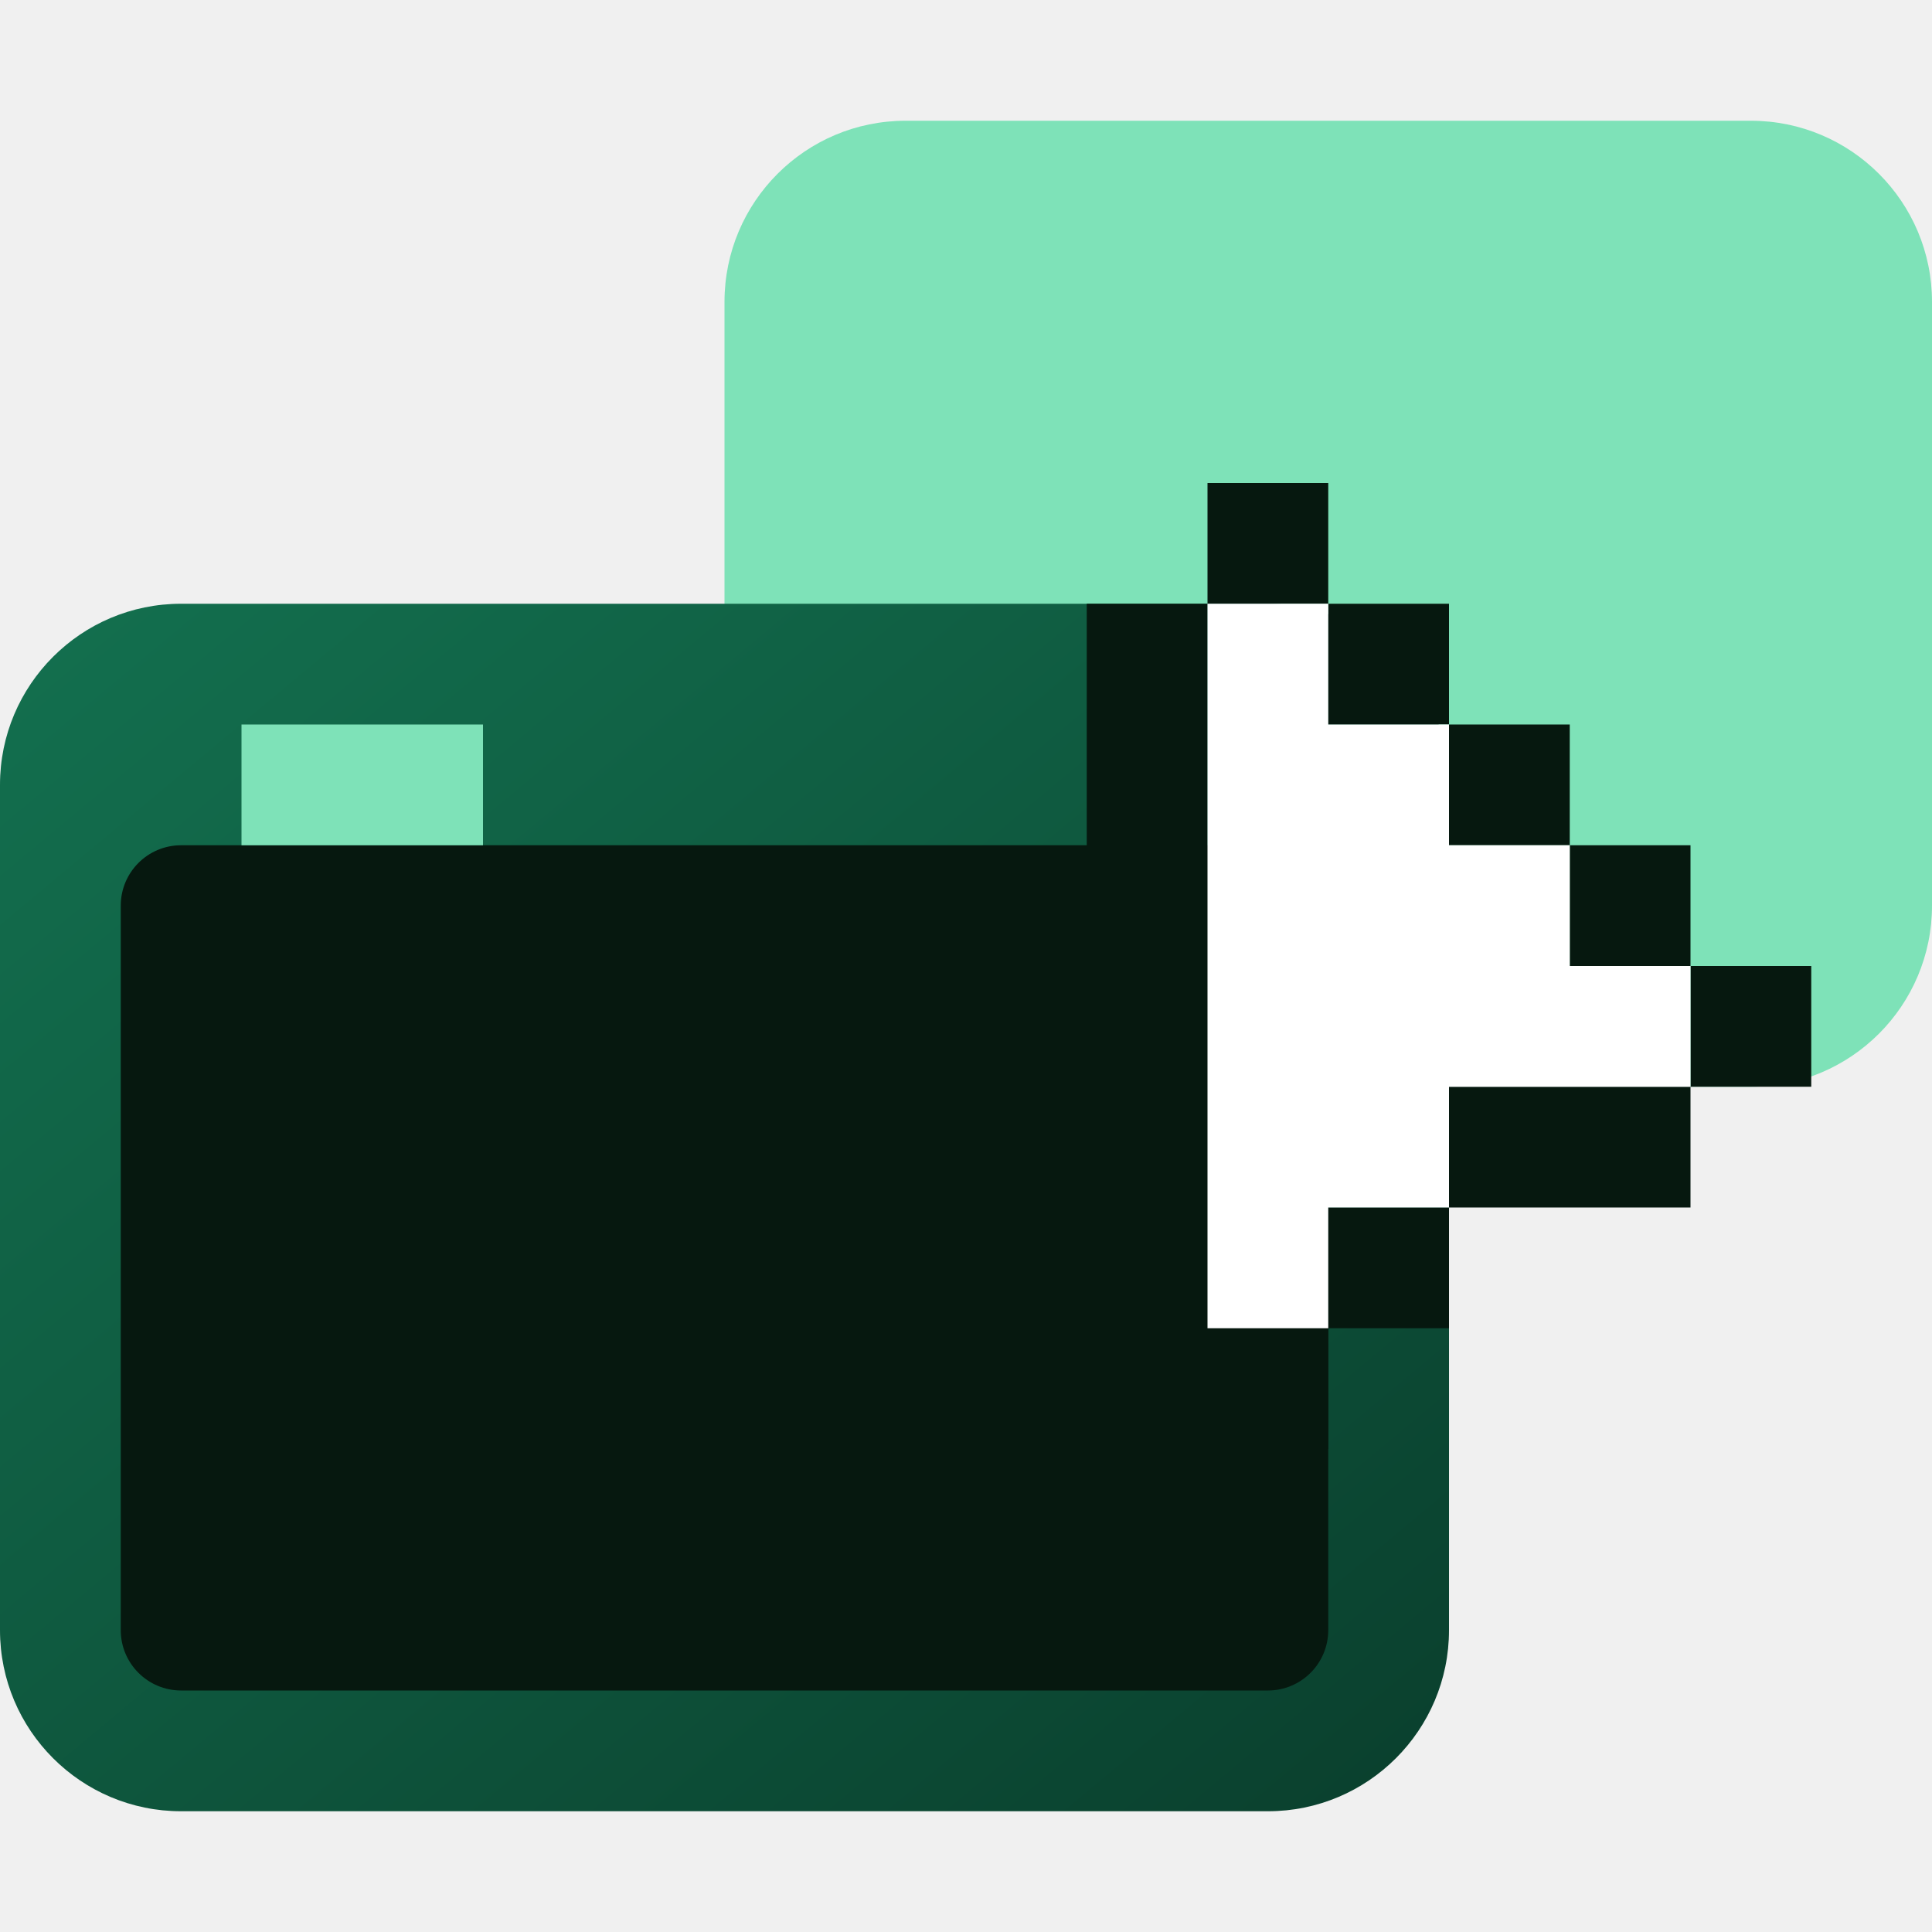
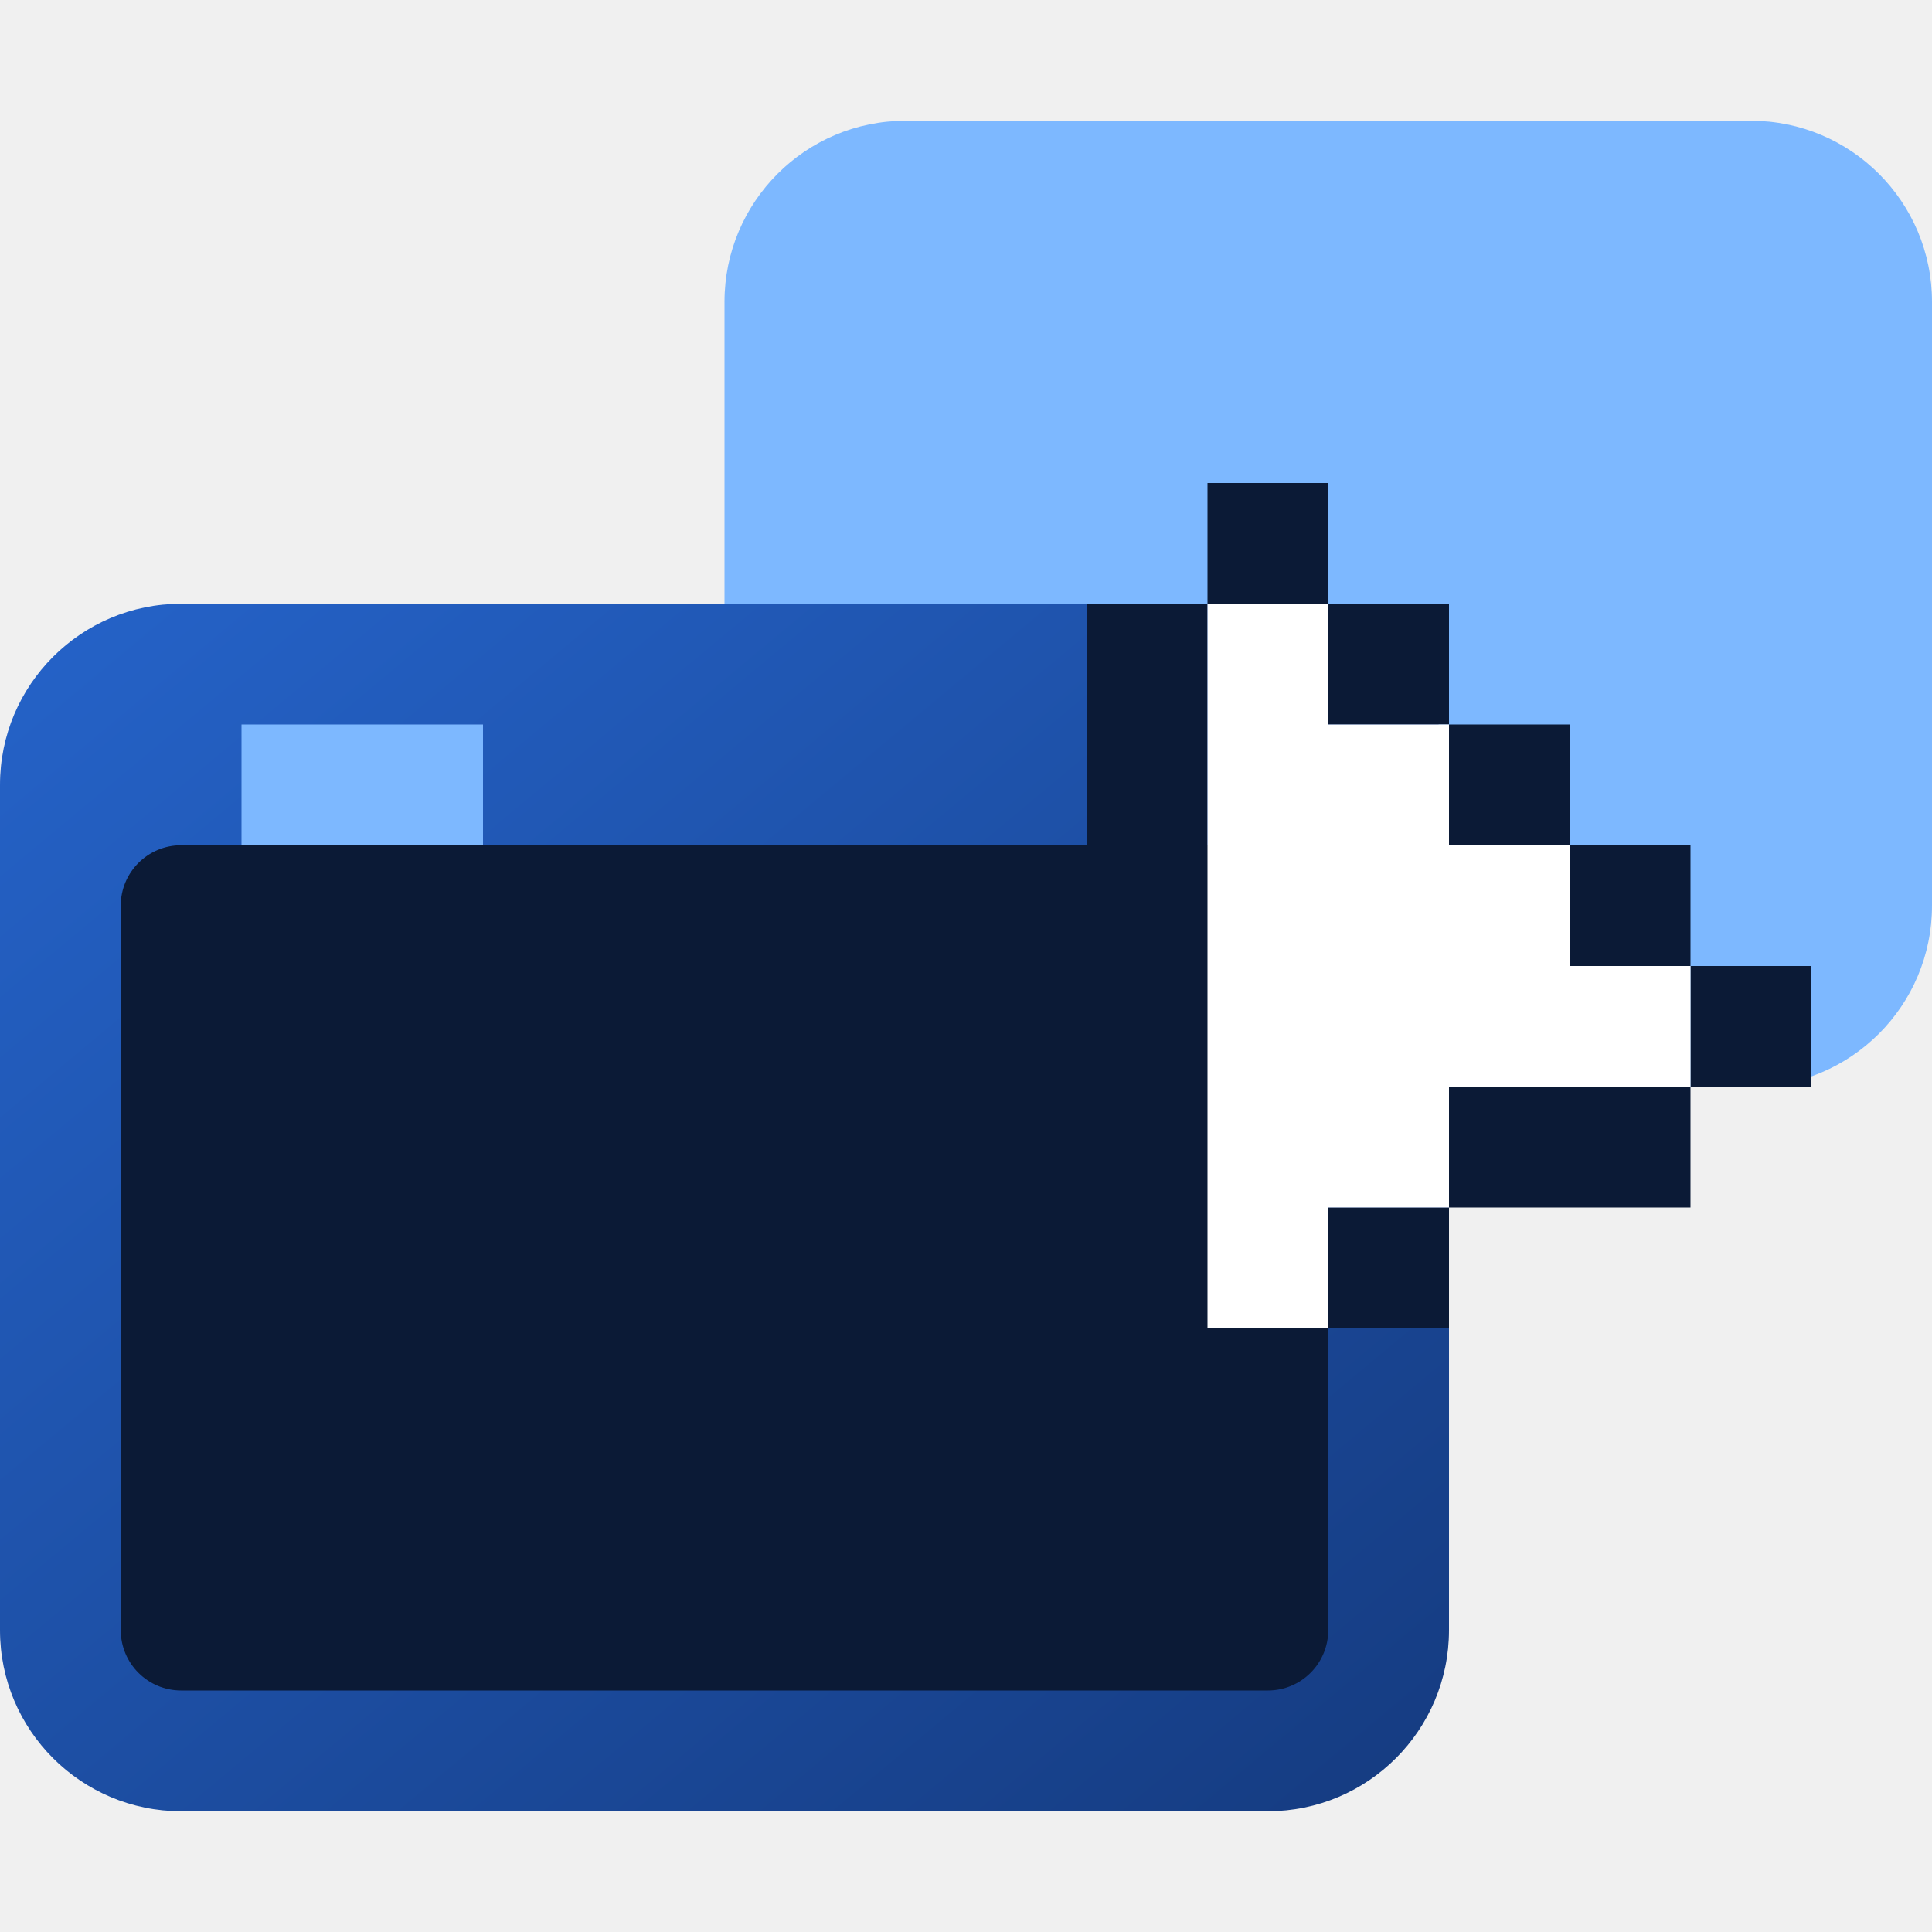
<svg xmlns="http://www.w3.org/2000/svg" viewBox="0 0 16 16">
  <defs>
    <linearGradient id="dwg" x1="0" y1="0" x2="1" y2="1">
-       <stop offset="0" stop-color="#13704F" />
-       <stop offset="1" stop-color="#0A3F2D" />
+       <stop offset="0" stop-color="#2563C9" />
+       <stop offset="1" stop-color="#153B80" />
    </linearGradient>
  </defs>
-   <rect x="6" y="1" width="10" height="8" rx="1.5" fill="#7EE2B8" />
+   <rect x="6" y="1" width="10" height="8" rx="1.5" fill="#7DB8FF" />
  <rect x="0" y="5" width="12" height="10" rx="1.5" fill="url(#dwg)" />
-   <rect x="1" y="7" width="10" height="7" rx="0.5" fill="#06180F" />
-   <rect x="2" y="6" width="2" height="1" fill="#7EE2B8" />
-   <path fill="#06180F" d="M10 4h1v1h-1zM9 5h1v1h-1zM11 5h1v1h-1zM9 6h1v1h-1zM12 6h1v1h-1zM9 7h1v1h-1zM13 7h1v1h-1zM9 8h1v1h-1zM14 8h1v1h-1zM9 9h1v1h-1zM12 9h2v1h-2zM9 10h1v1h-1zM11 10h1v1h-1zM10 11h1v1h-1z" />
+   <rect x="1" y="7" width="10" height="7" rx="0.5" fill="#0B1A36" />
+   <rect x="2" y="6" width="2" height="1" fill="#7DB8FF" />
+   <path fill="#0B1A36" d="M10 4h1v1h-1zM9 5h1v1h-1zM11 5h1v1h-1zM9 6h1v1h-1zM12 6h1v1h-1zM9 7h1v1h-1zM13 7h1v1h-1zM9 8h1v1h-1zM14 8h1v1h-1zM9 9h1v1h-1zM12 9h2v1h-2zM9 10h1v1h-1zM11 10h1v1h-1zM10 11h1v1h-1z" />
  <path fill="#FFFFFF" d="M10 5h1v1h-1zM10 6h2v1h-2zM10 7h3v1h-3zM10 8h4v1h-4zM10 9h2v1h-2zM10 10h1v1h-1z" />
</svg>
